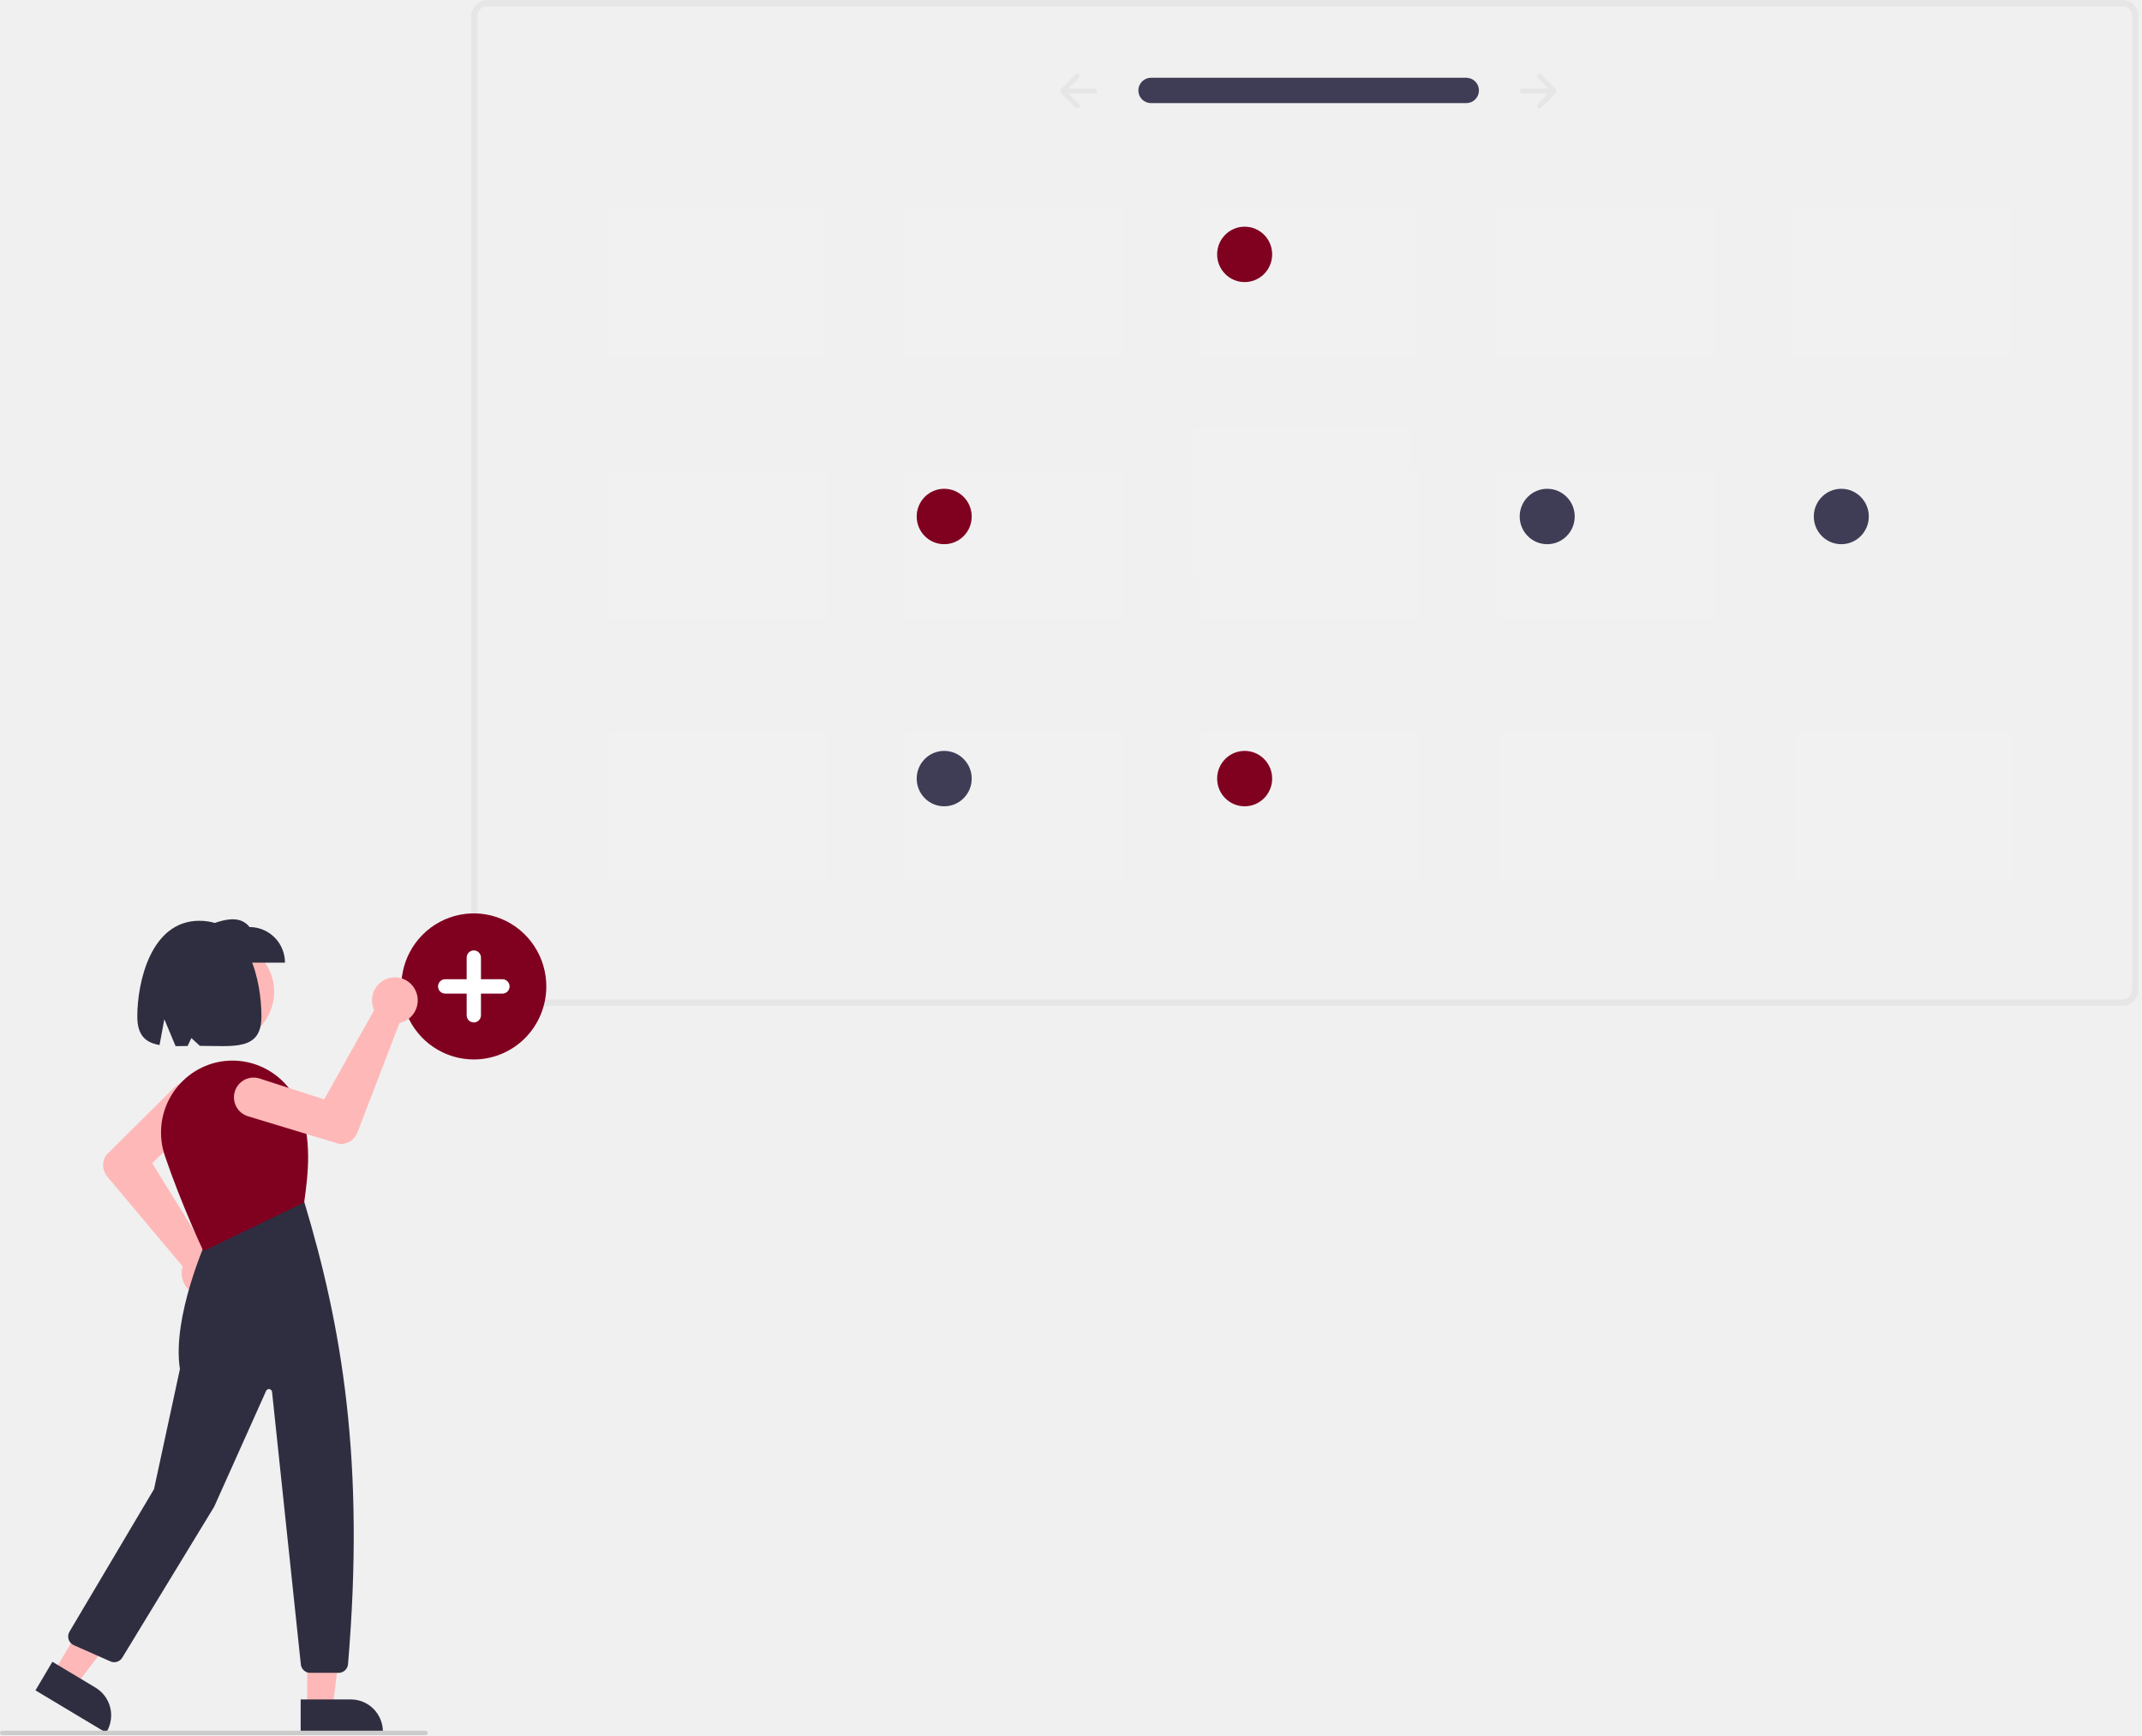
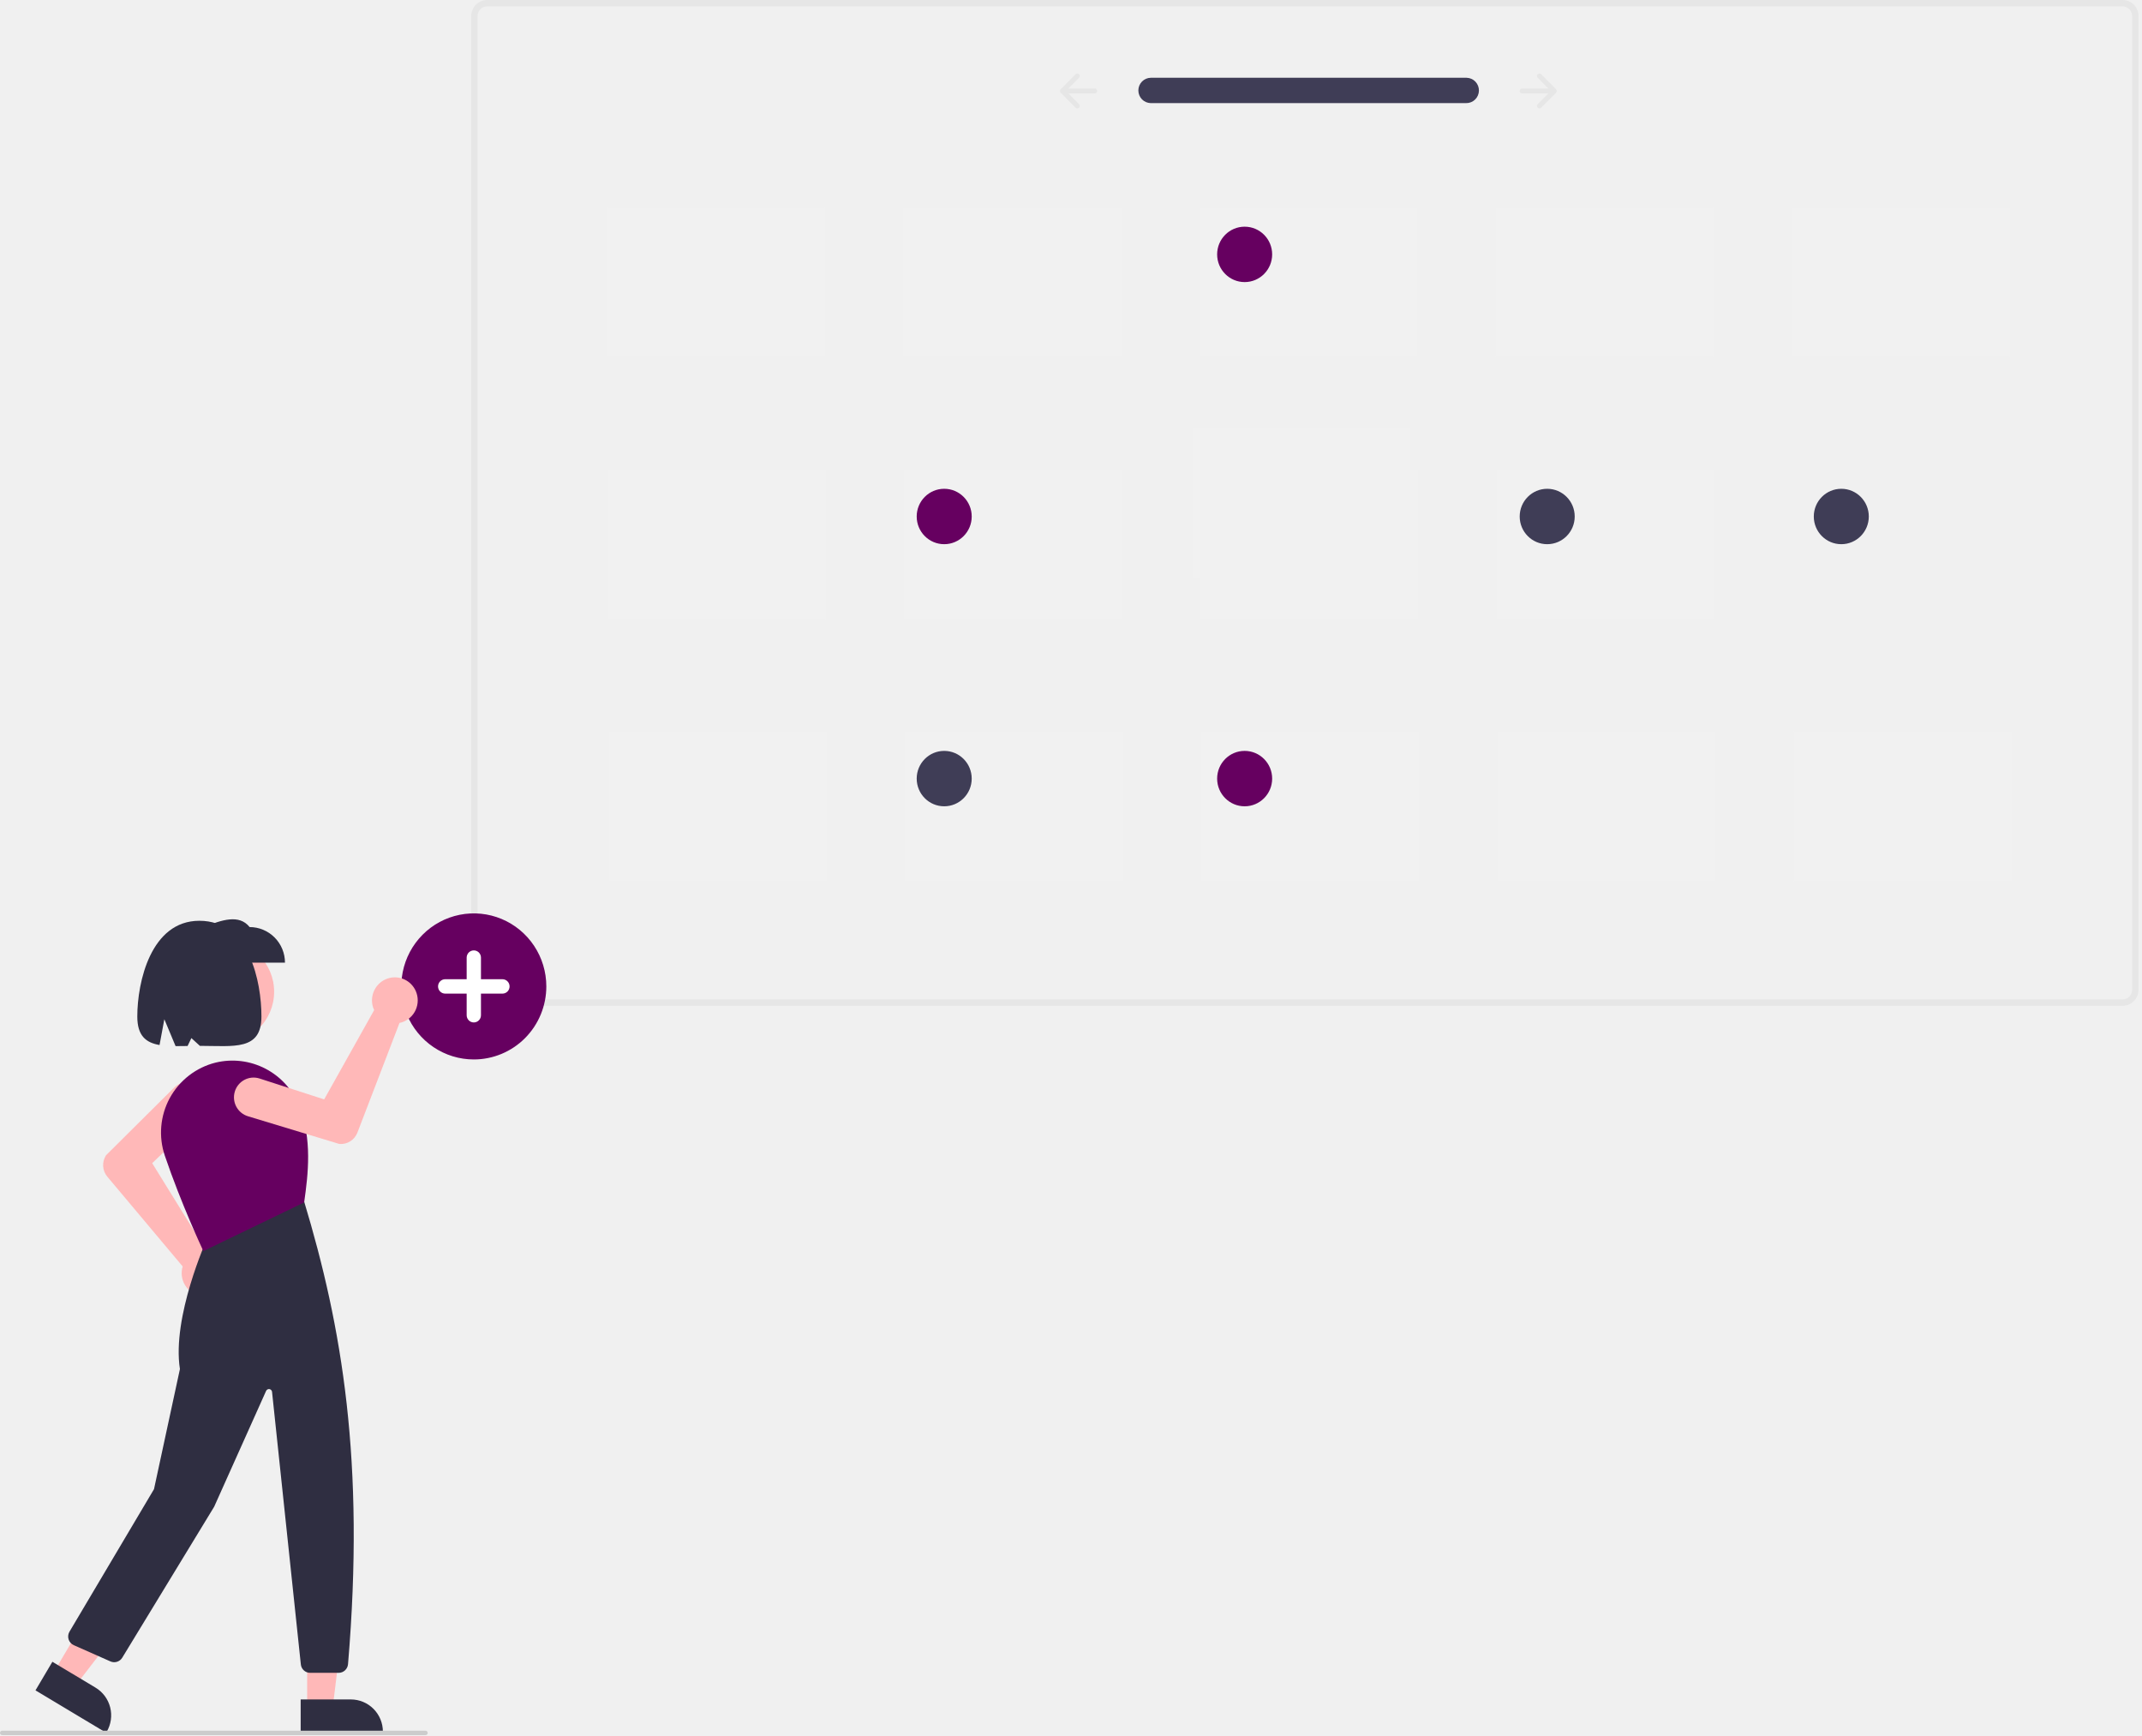
<svg xmlns="http://www.w3.org/2000/svg" width="300" height="243" viewBox="0 0 300 243" fill="none">
  <g clip-path="url(#clip0_2067_3751)">
    <path d="M297.284 140.859H68.222C67.633 140.859 67.068 140.623 66.652 140.203C66.235 139.783 66.001 139.215 66 138.621V2.238C66.001 1.645 66.235 1.076 66.652 0.656C67.068 0.237 67.633 0.001 68.222 0H297.284C297.874 0.001 298.439 0.237 298.855 0.656C299.272 1.076 299.506 1.645 299.507 2.238V138.621C299.506 139.215 299.272 139.783 298.855 140.203C298.439 140.623 297.874 140.859 297.284 140.859ZM68.222 0.895C67.869 0.896 67.53 1.037 67.28 1.289C67.03 1.541 66.889 1.882 66.889 2.238V138.621C66.889 138.977 67.03 139.319 67.28 139.57C67.53 139.822 67.869 139.964 68.222 139.964H297.284C297.638 139.964 297.977 139.822 298.227 139.57C298.477 139.319 298.618 138.977 298.618 138.621V2.238C298.618 1.882 298.477 1.541 298.227 1.289C297.977 1.037 297.638 0.896 297.284 0.895H68.222Z" fill="#E6E6E6" />
    <path d="M161.167 10.892C160.704 10.9 160.264 11.09 159.94 11.422C159.616 11.754 159.434 12.201 159.434 12.666C159.434 13.132 159.616 13.579 159.94 13.911C160.264 14.243 160.704 14.433 161.167 14.441H205.345C205.811 14.448 206.262 14.268 206.597 13.941C206.932 13.615 207.125 13.168 207.133 12.698C207.141 12.228 206.964 11.774 206.641 11.436C206.318 11.097 205.874 10.902 205.408 10.892L205.403 10.892C205.384 10.892 205.364 10.892 205.345 10.892H161.167Z" fill="#3F3D56" />
    <path d="M215.364 10.398C215.299 10.464 215.262 10.553 215.262 10.645C215.262 10.738 215.299 10.826 215.364 10.892L215.364 10.892L216.852 12.391H213.182C213.09 12.391 213.002 12.428 212.937 12.494C212.872 12.559 212.836 12.648 212.836 12.74C212.836 12.833 212.872 12.921 212.937 12.987C213.002 13.052 213.09 13.089 213.182 13.089H216.852L215.364 14.588C215.331 14.621 215.306 14.659 215.288 14.702C215.271 14.744 215.262 14.789 215.262 14.835C215.262 14.881 215.271 14.927 215.288 14.969C215.306 15.011 215.331 15.05 215.364 15.082C215.396 15.115 215.434 15.14 215.476 15.158C215.518 15.175 215.563 15.184 215.609 15.184C215.654 15.184 215.699 15.175 215.741 15.158C215.784 15.14 215.822 15.115 215.854 15.082L217.934 12.987C217.999 12.922 218.036 12.833 218.036 12.74C218.036 12.648 217.999 12.559 217.934 12.493L215.854 10.398C215.822 10.366 215.784 10.34 215.741 10.322C215.699 10.305 215.654 10.296 215.609 10.296C215.563 10.296 215.518 10.305 215.476 10.322C215.434 10.34 215.396 10.366 215.364 10.398L215.364 10.398Z" fill="#E6E6E6" />
    <path d="M151.129 10.398C151.194 10.464 151.231 10.553 151.231 10.645C151.231 10.738 151.195 10.826 151.13 10.892L151.129 10.892L149.641 12.391H153.311C153.357 12.391 153.402 12.4 153.444 12.417C153.487 12.435 153.525 12.46 153.557 12.493C153.59 12.525 153.615 12.563 153.633 12.606C153.65 12.648 153.659 12.694 153.659 12.74C153.659 12.786 153.651 12.831 153.633 12.874C153.616 12.916 153.59 12.955 153.558 12.987C153.526 13.02 153.487 13.045 153.445 13.063C153.403 13.08 153.358 13.089 153.312 13.089H149.641L151.129 14.588C151.162 14.621 151.187 14.659 151.205 14.702C151.222 14.744 151.231 14.789 151.231 14.835C151.231 14.881 151.222 14.927 151.205 14.969C151.187 15.011 151.162 15.05 151.129 15.082C151.097 15.115 151.059 15.14 151.017 15.158C150.975 15.175 150.93 15.184 150.884 15.184C150.839 15.184 150.794 15.175 150.752 15.158C150.71 15.14 150.671 15.115 150.639 15.082L148.559 12.987C148.494 12.922 148.457 12.833 148.457 12.74C148.457 12.648 148.494 12.559 148.559 12.493L150.639 10.398C150.704 10.333 150.792 10.296 150.884 10.296C150.976 10.296 151.064 10.333 151.129 10.398L151.129 10.398Z" fill="#E6E6E6" />
-     <path d="M66.36 148.372C64.352 148.372 62.388 147.772 60.718 146.648C59.048 145.524 57.746 143.927 56.977 142.058C56.209 140.189 56.008 138.133 56.4 136.149C56.791 134.165 57.759 132.342 59.179 130.912C60.599 129.481 62.409 128.507 64.379 128.113C66.349 127.718 68.391 127.92 70.247 128.695C72.103 129.469 73.689 130.78 74.805 132.462C75.921 134.144 76.516 136.121 76.516 138.144C76.516 140.857 75.446 143.458 73.542 145.376C71.637 147.294 69.054 148.372 66.36 148.372Z" fill="#800020" />
+     <path d="M66.36 148.372C64.352 148.372 62.388 147.772 60.718 146.648C59.048 145.524 57.746 143.927 56.977 142.058C56.209 140.189 56.008 138.133 56.4 136.149C56.791 134.165 57.759 132.342 59.179 130.912C60.599 129.481 62.409 128.507 64.379 128.113C66.349 127.718 68.391 127.92 70.247 128.695C72.103 129.469 73.689 130.78 74.805 132.462C75.921 134.144 76.516 136.121 76.516 138.144C76.516 140.857 75.446 143.458 73.542 145.376C71.637 147.294 69.054 148.372 66.36 148.372Z" fill="#660060" />
    <path d="M70.368 137.135H67.362V134.109C67.362 133.841 67.257 133.584 67.069 133.395C66.881 133.206 66.626 133.1 66.36 133.1C66.095 133.1 65.84 133.206 65.652 133.395C65.464 133.584 65.359 133.841 65.359 134.109V137.135H62.353C62.087 137.135 61.833 137.242 61.645 137.431C61.457 137.62 61.351 137.877 61.351 138.144C61.351 138.412 61.457 138.668 61.645 138.858C61.833 139.047 62.087 139.153 62.353 139.153H65.359V142.18C65.359 142.448 65.464 142.704 65.652 142.893C65.84 143.083 66.095 143.189 66.36 143.189C66.626 143.189 66.881 143.083 67.069 142.893C67.257 142.704 67.362 142.448 67.362 142.18V139.153H70.368C70.633 139.153 70.888 139.047 71.076 138.858C71.264 138.668 71.37 138.412 71.37 138.144C71.37 137.877 71.264 137.62 71.076 137.431C70.888 137.242 70.633 137.135 70.368 137.135Z" fill="white" />
    <path d="M115.535 29.061H85.013V49.951H115.535V29.061Z" fill="#F1F1F1" />
    <path d="M157.021 29.061H126.5V49.951H157.021V29.061Z" fill="#F1F1F1" />
    <path d="M198.507 29.061H167.986V49.951H198.507V29.061Z" fill="#F1F1F1" />
    <path d="M239.993 29.061H209.472V49.951H239.993V29.061Z" fill="#F1F1F1" />
    <path d="M281.48 29.061H250.958V49.951H281.48V29.061Z" fill="#F1F1F1" />
    <path d="M115.647 65.768H85.126V86.658H115.647V65.768Z" fill="#F1F1F1" />
    <path d="M157.133 65.768H126.611V86.658H157.133V65.768Z" fill="#F1F1F1" />
    <path d="M198.619 65.768H168.098V86.658H198.619V65.768Z" fill="#F1F1F1" />
    <path d="M240.105 65.768H209.583V86.658H240.105V65.768Z" fill="#F1F1F1" />
    <path d="M197.522 60H167V80.89H197.522V60Z" fill="#F1F1F1" />
    <path d="M115.759 102.475H85.237V123.365H115.759V102.475Z" fill="#F1F1F1" />
    <path d="M157.245 102.475H126.723V123.365H157.245V102.475Z" fill="#F1F1F1" />
    <path d="M198.731 102.475H168.209V123.365H198.731V102.475Z" fill="#F1F1F1" />
    <path d="M240.217 102.475H209.695V123.365H240.217V102.475Z" fill="#F1F1F1" />
    <path d="M281.703 102.475H251.181V123.365H281.703V102.475Z" fill="#F1F1F1" />
-     <path d="M174.32 39.505C176.448 39.505 178.173 37.768 178.173 35.626C178.173 33.483 176.448 31.746 174.32 31.746C172.193 31.746 170.468 33.483 170.468 35.626C170.468 37.768 172.193 39.505 174.32 39.505Z" fill="#800020" />
-     <path d="M132.242 76.212C134.369 76.212 136.094 74.475 136.094 72.333C136.094 70.19 134.369 68.453 132.242 68.453C130.114 68.453 128.389 70.19 128.389 72.333C128.389 74.475 130.114 76.212 132.242 76.212Z" fill="#800020" />
-     <path d="M174.32 112.919C176.448 112.919 178.173 111.182 178.173 109.04C178.173 106.897 176.448 105.16 174.32 105.16C172.193 105.16 170.468 106.897 170.468 109.04C170.468 111.182 172.193 112.919 174.32 112.919Z" fill="#800020" />
+     <path d="M174.32 39.505C176.448 39.505 178.173 37.768 178.173 35.626C178.173 33.483 176.448 31.746 174.32 31.746C172.193 31.746 170.468 33.483 170.468 35.626C170.468 37.768 172.193 39.505 174.32 39.505Z" fill="#660060" />
+     <path d="M132.242 76.212C134.369 76.212 136.094 74.475 136.094 72.333C136.094 70.19 134.369 68.453 132.242 68.453C130.114 68.453 128.389 70.19 128.389 72.333C128.389 74.475 130.114 76.212 132.242 76.212Z" fill="#660060" />
+     <path d="M174.32 112.919C176.448 112.919 178.173 111.182 178.173 109.04C178.173 106.897 176.448 105.16 174.32 105.16C172.193 105.16 170.468 106.897 170.468 109.04C170.468 111.182 172.193 112.919 174.32 112.919Z" fill="#660060" />
    <path d="M216.695 76.212C218.823 76.212 220.548 74.475 220.548 72.333C220.548 70.19 218.823 68.453 216.695 68.453C214.568 68.453 212.843 70.19 212.843 72.333C212.843 74.475 214.568 76.212 216.695 76.212Z" fill="#3F3D56" />
    <path d="M257.885 76.212C260.013 76.212 261.737 74.475 261.737 72.333C261.737 70.19 260.013 68.453 257.885 68.453C255.758 68.453 254.033 70.19 254.033 72.333C254.033 74.475 255.758 76.212 257.885 76.212Z" fill="#3F3D56" />
    <path d="M132.242 112.919C134.369 112.919 136.094 111.182 136.094 109.04C136.094 106.897 134.369 105.16 132.242 105.16C130.114 105.16 128.389 106.897 128.389 109.04C128.389 111.182 130.114 112.919 132.242 112.919Z" fill="#3F3D56" />
    <path d="M31.238 146.095C35.19 146.095 38.393 142.869 38.393 138.889C38.393 134.91 35.19 131.684 31.238 131.684C27.286 131.684 24.083 134.91 24.083 138.889C24.083 142.869 27.286 146.095 31.238 146.095Z" fill="#FFB8B8" />
    <path d="M28.655 181.526C28.564 181.526 28.474 181.522 28.383 181.514C27.933 181.476 27.496 181.343 27.101 181.124C26.706 180.904 26.361 180.602 26.089 180.239C25.817 179.876 25.625 179.459 25.525 179.015C25.424 178.572 25.418 178.112 25.506 177.666C25.527 177.563 25.553 177.46 25.585 177.359L15.025 164.781C14.681 164.368 14.478 163.854 14.447 163.316C14.416 162.778 14.558 162.244 14.852 161.793L14.871 161.77L24.376 152.33C24.895 151.816 25.596 151.53 26.324 151.535C27.053 151.541 27.749 151.837 28.261 152.36C28.772 152.882 29.056 153.587 29.052 154.321C29.047 155.054 28.753 155.756 28.235 156.271C28.223 156.283 28.211 156.295 28.198 156.307L21.314 162.898L28.851 175.08C28.994 175.088 29.136 175.105 29.276 175.133C30.055 175.29 30.75 175.733 31.223 176.376C31.697 177.019 31.916 177.816 31.839 178.613C31.761 179.41 31.392 180.149 30.804 180.687C30.216 181.226 29.45 181.525 28.655 181.526Z" fill="#FFB8B8" />
    <path d="M43.022 239.175H46.594L48.293 225.302L43.022 225.302L43.022 239.175Z" fill="#FFB8B8" />
    <path d="M42.111 238.001L49.145 238.001H49.145C49.734 238.001 50.316 238.118 50.86 238.345C51.404 238.571 51.898 238.904 52.314 239.323C52.731 239.742 53.061 240.24 53.286 240.787C53.511 241.335 53.627 241.922 53.627 242.515V242.662L42.111 242.662L42.111 238.001Z" fill="#2F2E41" />
    <path d="M7.524 234.203L10.592 236.043L19.1 224.998L14.571 222.282L7.524 234.203Z" fill="#FFB8B8" />
    <path d="M7.338 232.724L13.381 236.347L13.381 236.348C14.403 236.96 15.141 237.956 15.433 239.116C15.725 240.277 15.547 241.507 14.939 242.535L14.939 242.536L14.865 242.662L4.97 236.728L7.338 232.724Z" fill="#2F2E41" />
    <path d="M47.436 234.275H43.437C43.113 234.276 42.801 234.155 42.56 233.937C42.319 233.719 42.167 233.419 42.134 233.094L38.102 194.926C38.092 194.83 38.05 194.74 37.984 194.67C37.918 194.6 37.831 194.554 37.736 194.538C37.642 194.523 37.545 194.54 37.46 194.585C37.376 194.631 37.309 194.704 37.269 194.792L29.995 211.012L17.118 232.159C16.951 232.43 16.693 232.631 16.391 232.726C16.089 232.822 15.763 232.804 15.473 232.677L10.328 230.397C10.158 230.322 10.006 230.211 9.882 230.072C9.757 229.933 9.664 229.768 9.607 229.59C9.551 229.412 9.533 229.223 9.554 229.037C9.575 228.851 9.635 228.672 9.731 228.511L21.569 208.549L25.199 191.73C24.057 184.436 28.952 173.593 29.002 173.484L29.026 173.431L42.51 168.123L42.578 168.206C47.895 185.781 51.136 204.694 48.743 233.065C48.714 233.395 48.563 233.701 48.322 233.925C48.08 234.148 47.765 234.273 47.436 234.275Z" fill="#2F2E41" />
-     <path d="M28.483 175.208L28.42 175.075C28.39 175.011 25.392 168.643 23.081 161.836C22.637 160.52 22.469 159.125 22.588 157.74C22.707 156.355 23.11 155.01 23.772 153.79C24.443 152.558 25.36 151.479 26.467 150.622C27.573 149.765 28.844 149.149 30.199 148.813C32.551 148.245 35.028 148.547 37.177 149.664C39.327 150.781 41.007 152.639 41.91 154.899C43.743 159.516 43.159 164.444 42.609 168.32L42.598 168.397L42.528 168.431L28.483 175.208Z" fill="#800020" />
+     <path d="M28.483 175.208L28.42 175.075C28.39 175.011 25.392 168.643 23.081 161.836C22.637 160.52 22.469 159.125 22.588 157.74C22.707 156.355 23.11 155.01 23.772 153.79C24.443 152.558 25.36 151.479 26.467 150.622C27.573 149.765 28.844 149.149 30.199 148.813C32.551 148.245 35.028 148.547 37.177 149.664C39.327 150.781 41.007 152.639 41.91 154.899C43.743 159.516 43.159 164.444 42.609 168.32L42.598 168.397L42.528 168.431L28.483 175.208Z" fill="#660060" />
    <path d="M39.913 134.819H28.552V129.831C31.046 128.834 33.486 127.985 34.961 129.831C36.274 129.831 37.534 130.357 38.463 131.292C39.391 132.228 39.913 133.496 39.913 134.819H39.913Z" fill="#2F2E41" />
    <path d="M27.923 128.951C21.131 128.951 19.23 137.525 19.23 142.362C19.23 145.06 20.441 146.024 22.345 146.351L23.017 142.74L24.591 146.506C25.126 146.509 25.688 146.498 26.27 146.488L26.804 145.381L27.994 146.468C32.762 146.475 36.616 147.175 36.616 142.362C36.616 137.525 34.949 128.951 27.923 128.951Z" fill="#2F2E41" />
    <path d="M58.113 138.547C58.156 138.627 58.196 138.709 58.233 138.793C58.415 139.209 58.509 139.659 58.507 140.113C58.505 140.568 58.407 141.017 58.221 141.432C58.035 141.846 57.764 142.216 57.425 142.517C57.087 142.818 56.69 143.044 56.259 143.18C56.158 143.211 56.056 143.237 55.953 143.258L50.056 158.621C49.861 159.123 49.51 159.549 49.056 159.835C48.602 160.12 48.069 160.251 47.535 160.207L47.506 160.201L34.723 156.326C34.025 156.114 33.44 155.632 33.095 154.986C32.75 154.339 32.674 153.581 32.884 152.878C33.094 152.176 33.573 151.586 34.215 151.238C34.857 150.891 35.61 150.815 36.308 151.027C36.324 151.031 36.339 151.036 36.355 151.041L45.4 153.966L52.402 141.464C52.34 141.334 52.287 141.2 52.244 141.063C52.007 140.299 52.06 139.473 52.393 138.747C52.727 138.02 53.316 137.444 54.048 137.13C54.779 136.816 55.6 136.788 56.351 137.05C57.103 137.311 57.73 137.845 58.113 138.547L58.113 138.547Z" fill="#FFB8B8" />
    <path d="M59.595 243H0.309C0.227 243 0.148 242.967 0.09 242.909C0.033 242.85 0 242.771 0 242.689C0 242.606 0.033 242.527 0.09 242.469C0.148 242.411 0.227 242.378 0.309 242.378H59.595C59.677 242.378 59.755 242.411 59.813 242.469C59.871 242.527 59.904 242.606 59.904 242.689C59.904 242.771 59.871 242.85 59.813 242.909C59.755 242.967 59.677 243 59.595 243Z" fill="#CCCCCC" />
  </g>
  <defs>
    <clipPath id="clip0_2067_3751">
      <rect width="300" height="243" fill="white" />
    </clipPath>
  </defs>
</svg>
